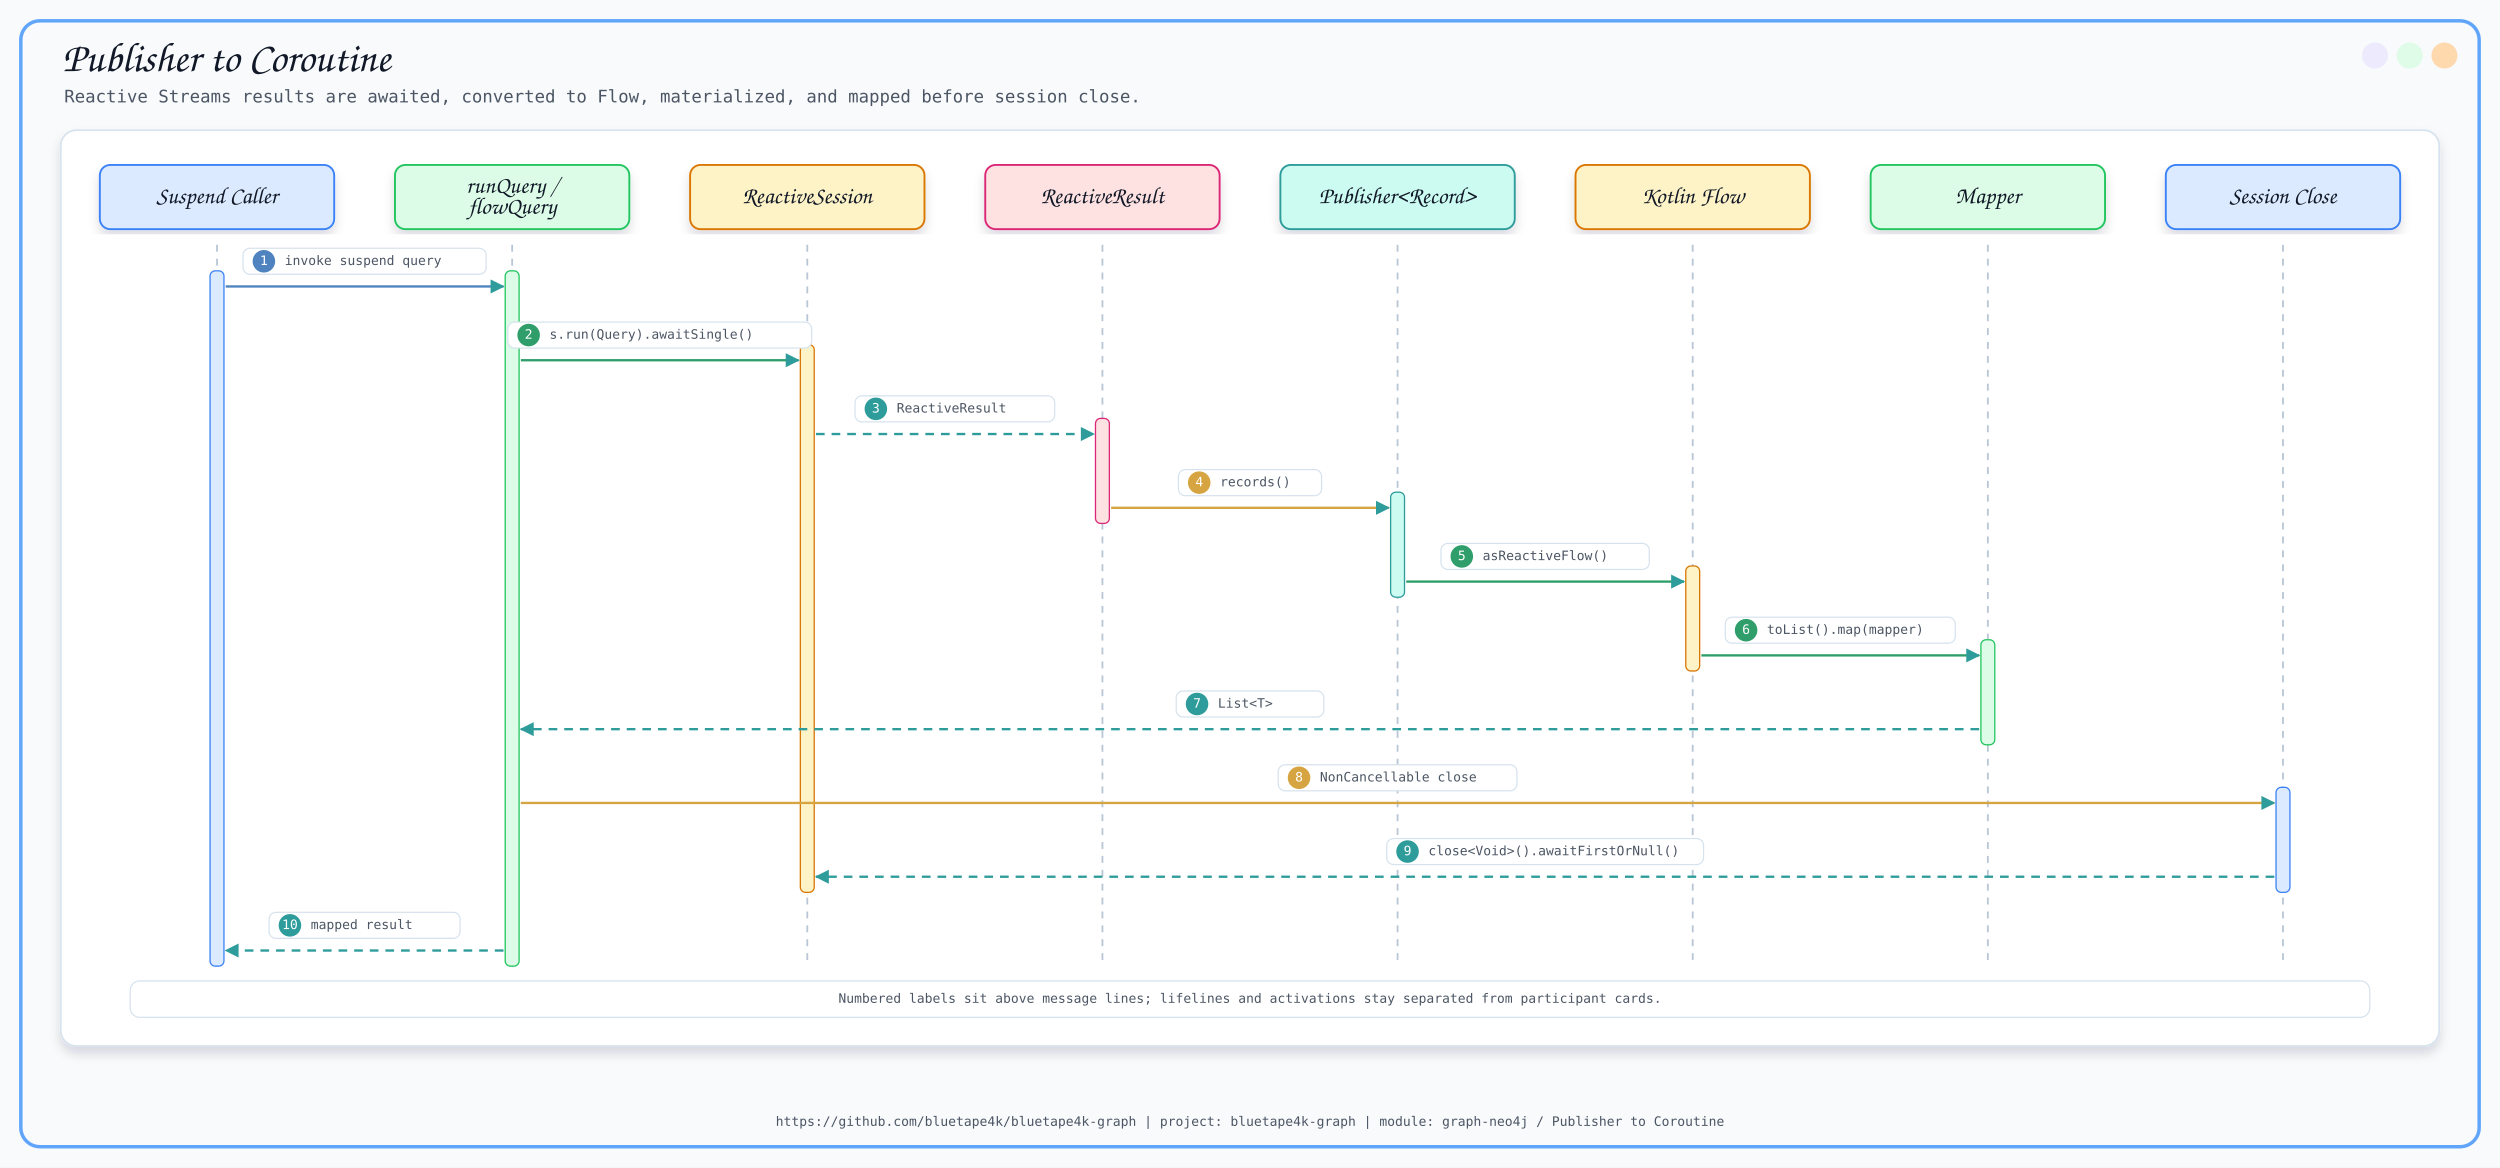
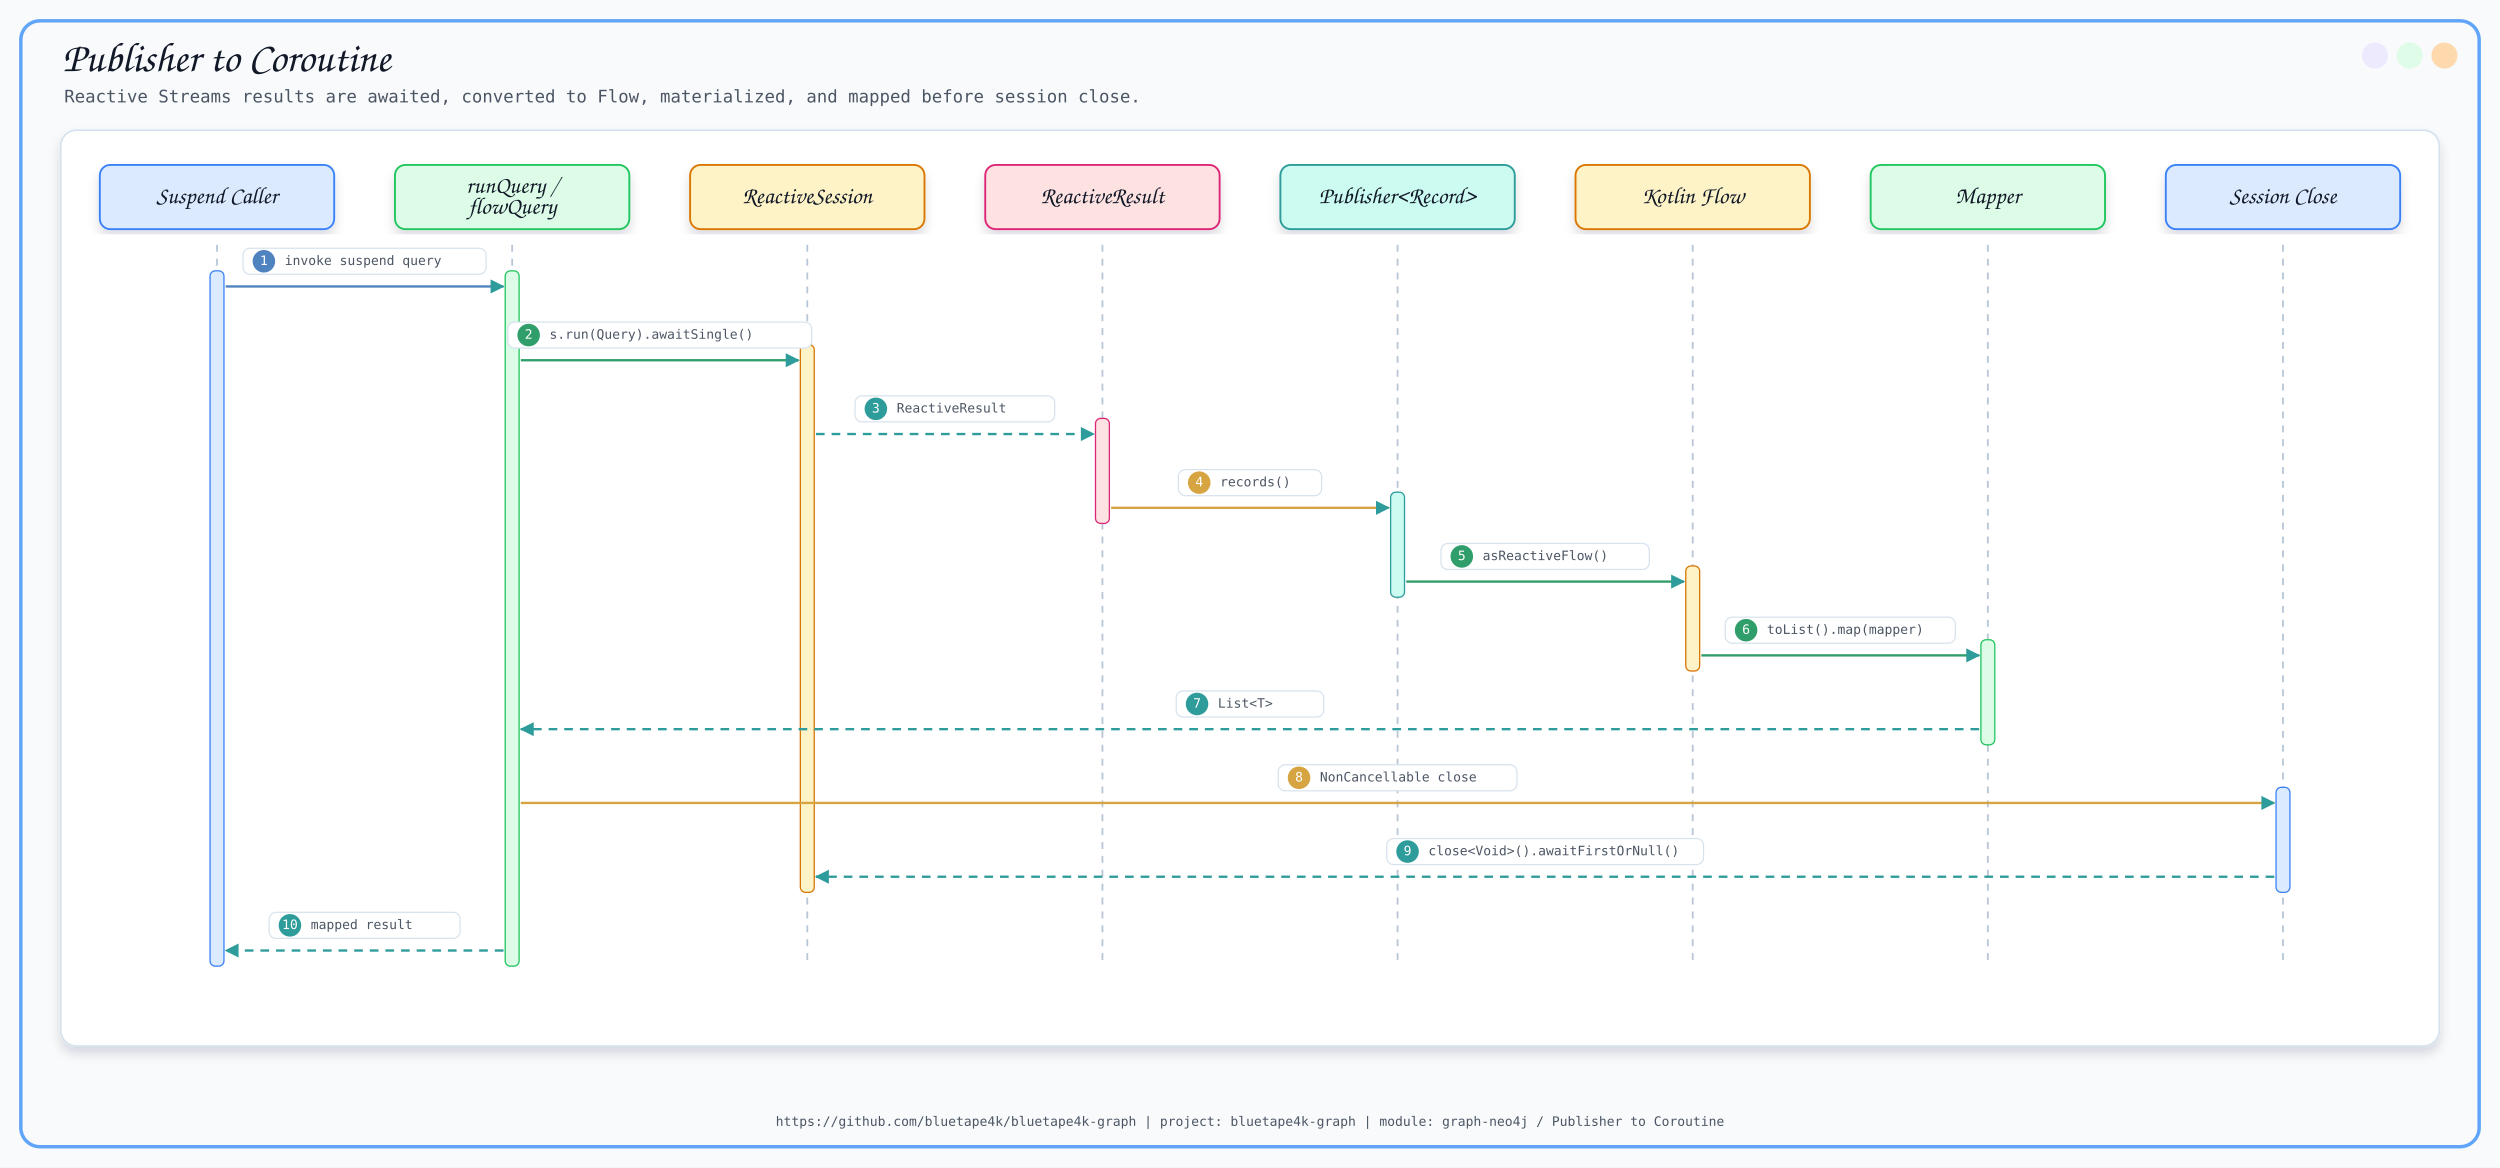
<svg xmlns="http://www.w3.org/2000/svg" width="2880" height="1345" viewBox="0 0 2880 1345">
  <defs>
    <filter id="softShadow" x="-8%" y="-8%" width="116%" height="116%">
      <feDropShadow dx="0" dy="8" stdDeviation="6" flood-color="#0F172A" flood-opacity="0.14" />
    </filter>
    <marker id="arrow" viewBox="0 0 10 10" refX="9" refY="5" markerWidth="8" markerHeight="8" orient="auto-start-reverse">
      <path d="M 0 0 L 10 5 L 0 10 z" fill="#2563EB" />
    </marker>
  </defs>
  <style>
      .title { font-family: 'Architects Daughter', cursive; font-size: 48px; fill: #111827; }
      .subtitle { font-family: 'Comic Mono', monospace; font-size: 20px; fill: #4B5563; }
      .label { font-family: 'Architects Daughter', cursive; font-size: 27px; fill: #111827; }
      .small { font-family: 'Comic Mono', monospace; font-size: 18px; fill: #374151; }
      .tiny { font-family: 'Comic Mono', monospace; font-size: 15px; fill: #4B5563; }
      .card { filter: url(#softShadow); }
      .line { stroke: #2563EB; stroke-width: 3; fill: none; marker-end: url(#arrow); }
      .thin { stroke: #60A5FA; stroke-width: 2; fill: none; marker-end: url(#arrow); }
      .dash { stroke: #64748B; stroke-width: 2; stroke-dasharray: 8 8; fill: none; marker-end: url(#arrow); }
    </style>
  <defs>
    <marker id="seqArrow" markerWidth="6" markerHeight="6" refX="5.5" refY="3" orient="auto" markerUnits="strokeWidth">
      <path d="M 0 0 L 6 3 L 0 6 z" fill="#2E9C9B" />
    </marker>
  </defs>
  <rect x="0" y="0" width="2880" height="1345" fill="#F8FAFC" />
  <rect x="24" y="24" width="2832" height="1297" rx="22" fill="none" stroke="#60A5FA" stroke-width="4" />
  <circle cx="2816" cy="64" r="15" fill="#FED7AA" opacity="0.95" />
  <circle cx="2776" cy="64" r="15" fill="#DCFCE7" opacity="0.95" />
  <circle cx="2736" cy="64" r="15" fill="#EDE9FE" opacity="0.95" />
  <text x="72" y="82" class="title">Publisher to Coroutine</text>
  <text x="74" y="118" class="subtitle">Reactive Streams results are awaited, converted to Flow, materialized, and mapped before session close.</text>
  <text x="1440.0" y="1297" text-anchor="middle" class="tiny">https://github.com/bluetape4k/bluetape4k-graph | project: bluetape4k-graph | module: graph-neo4j / Publisher to Coroutine</text>
  <rect x="70" y="150" width="2740" height="1055" rx="18" fill="#FFFFFF" stroke="#D6E2ED" stroke-width="2" filter="url(#softShadow)" />
  <rect x="115.0" y="190" width="270" height="74" rx="12" fill="#DBEAFE" stroke="#3B82F6" stroke-width="2.2" filter="url(#softShadow)" />
  <text x="250.0" y="227.0" text-anchor="middle" dominant-baseline="middle" class="label">Suspend Caller</text>
  <line x1="250.0" y1="282" x2="250.0" y2="1113" stroke="#B8C6D6" stroke-width="2.1" stroke-dasharray="8 8" />
  <rect x="455.0" y="190" width="270" height="74" rx="12" fill="#DCFCE7" stroke="#22C55E" stroke-width="2.2" filter="url(#softShadow)" />
  <text x="590.0" y="215.0" text-anchor="middle" dominant-baseline="middle" class="label">runQuery /</text>
  <text x="590.0" y="239.0" text-anchor="middle" dominant-baseline="middle" class="label">flowQuery</text>
  <line x1="590.0" y1="282" x2="590.0" y2="1113" stroke="#B8C6D6" stroke-width="2.1" stroke-dasharray="8 8" />
  <rect x="795.0" y="190" width="270" height="74" rx="12" fill="#FEF3C7" stroke="#D97706" stroke-width="2.2" filter="url(#softShadow)" />
  <text x="930.0" y="227.0" text-anchor="middle" dominant-baseline="middle" class="label">ReactiveSession</text>
  <line x1="930.0" y1="282" x2="930.0" y2="1113" stroke="#B8C6D6" stroke-width="2.1" stroke-dasharray="8 8" />
  <rect x="1135.0" y="190" width="270" height="74" rx="12" fill="#FEE2E2" stroke="#DB2777" stroke-width="2.2" filter="url(#softShadow)" />
  <text x="1270.0" y="227.0" text-anchor="middle" dominant-baseline="middle" class="label">ReactiveResult</text>
  <line x1="1270.0" y1="282" x2="1270.0" y2="1113" stroke="#B8C6D6" stroke-width="2.1" stroke-dasharray="8 8" />
  <rect x="1475.0" y="190" width="270" height="74" rx="12" fill="#CCFBF1" stroke="#2E9C9B" stroke-width="2.2" filter="url(#softShadow)" />
  <text x="1610.0" y="227.0" text-anchor="middle" dominant-baseline="middle" class="label">Publisher&lt;Record&gt;</text>
  <line x1="1610.0" y1="282" x2="1610.0" y2="1113" stroke="#B8C6D6" stroke-width="2.1" stroke-dasharray="8 8" />
  <rect x="1815.0" y="190" width="270" height="74" rx="12" fill="#FEF3C7" stroke="#D97706" stroke-width="2.2" filter="url(#softShadow)" />
  <text x="1950.0" y="227.0" text-anchor="middle" dominant-baseline="middle" class="label">Kotlin Flow</text>
  <line x1="1950.0" y1="282" x2="1950.0" y2="1113" stroke="#B8C6D6" stroke-width="2.1" stroke-dasharray="8 8" />
  <rect x="2155.0" y="190" width="270" height="74" rx="12" fill="#DCFCE7" stroke="#22C55E" stroke-width="2.2" filter="url(#softShadow)" />
  <text x="2290.0" y="227.0" text-anchor="middle" dominant-baseline="middle" class="label">Mapper</text>
  <line x1="2290.0" y1="282" x2="2290.0" y2="1113" stroke="#B8C6D6" stroke-width="2.1" stroke-dasharray="8 8" />
  <rect x="2495.0" y="190" width="270" height="74" rx="12" fill="#DBEAFE" stroke="#3B82F6" stroke-width="2.2" filter="url(#softShadow)" />
  <text x="2630.0" y="227.0" text-anchor="middle" dominant-baseline="middle" class="label">Session Close</text>
  <line x1="2630.0" y1="282" x2="2630.0" y2="1113" stroke="#B8C6D6" stroke-width="2.1" stroke-dasharray="8 8" />
  <rect x="242.0" y="312" width="16" height="801" rx="6" fill="#DBEAFE" stroke="#3B82F6" stroke-width="1.5" />
  <rect x="582.0" y="312" width="16" height="801" rx="6" fill="#DCFCE7" stroke="#22C55E" stroke-width="1.5" />
  <rect x="922.0" y="397" width="16" height="631" rx="6" fill="#FEF3C7" stroke="#D97706" stroke-width="1.5" />
  <rect x="1262.0" y="482" width="16" height="121" rx="6" fill="#FEE2E2" stroke="#DB2777" stroke-width="1.5" />
  <rect x="1602.0" y="567" width="16" height="121" rx="6" fill="#CCFBF1" stroke="#2E9C9B" stroke-width="1.5" />
  <rect x="1942.0" y="652" width="16" height="121" rx="6" fill="#FEF3C7" stroke="#D97706" stroke-width="1.5" />
  <rect x="2282.0" y="737" width="16" height="121" rx="6" fill="#DCFCE7" stroke="#22C55E" stroke-width="1.5" />
  <rect x="2622.0" y="907" width="16" height="121" rx="6" fill="#DBEAFE" stroke="#3B82F6" stroke-width="1.5" />
  <line x1="260.0" y1="330" x2="580.0" y2="330" stroke="#4F83BF" stroke-width="2.7" marker-end="url(#seqArrow)" />
  <rect x="280.0" y="286" width="280" height="30" rx="8" fill="#FFFFFF" stroke="#D6E2ED" stroke-width="1.4" />
  <circle cx="304.0" cy="301" r="13" fill="#4F83BF" />
  <text x="304.0" y="301" text-anchor="middle" dominant-baseline="middle" class="tiny" style="fill:#FFFFFF">1</text>
  <text x="328.0" y="301" dominant-baseline="middle" class="tiny">invoke suspend query</text>
  <line x1="600.0" y1="415" x2="920.0" y2="415" stroke="#2F9E6B" stroke-width="2.7" marker-end="url(#seqArrow)" />
  <rect x="585.0" y="371" width="350" height="30" rx="8" fill="#FFFFFF" stroke="#D6E2ED" stroke-width="1.4" />
  <circle cx="609.0" cy="386" r="13" fill="#2F9E6B" />
  <text x="609.0" y="386" text-anchor="middle" dominant-baseline="middle" class="tiny" style="fill:#FFFFFF">2</text>
  <text x="633.0" y="386" dominant-baseline="middle" class="tiny">s.run(Query).awaitSingle()</text>
  <line x1="940.0" y1="500" x2="1260.0" y2="500" stroke="#2E9C9B" stroke-width="2.7" stroke-dasharray="10 8" marker-end="url(#seqArrow)" />
  <rect x="985.0" y="456" width="230" height="30" rx="8" fill="#FFFFFF" stroke="#D6E2ED" stroke-width="1.4" />
  <circle cx="1009.0" cy="471" r="13" fill="#2E9C9B" />
  <text x="1009.0" y="471" text-anchor="middle" dominant-baseline="middle" class="tiny" style="fill:#FFFFFF">3</text>
  <text x="1033.0" y="471" dominant-baseline="middle" class="tiny">ReactiveResult</text>
  <line x1="1280.0" y1="585" x2="1600.0" y2="585" stroke="#D6A441" stroke-width="2.7" marker-end="url(#seqArrow)" />
  <rect x="1357.5" y="541" width="165" height="30" rx="8" fill="#FFFFFF" stroke="#D6E2ED" stroke-width="1.4" />
  <circle cx="1381.5" cy="556" r="13" fill="#D6A441" />
  <text x="1381.5" y="556" text-anchor="middle" dominant-baseline="middle" class="tiny" style="fill:#FFFFFF">4</text>
  <text x="1405.5" y="556" dominant-baseline="middle" class="tiny">records()</text>
  <line x1="1620.0" y1="670" x2="1940.0" y2="670" stroke="#2F9E6B" stroke-width="2.7" marker-end="url(#seqArrow)" />
  <rect x="1660.0" y="626" width="240" height="30" rx="8" fill="#FFFFFF" stroke="#D6E2ED" stroke-width="1.4" />
  <circle cx="1684.0" cy="641" r="13" fill="#2F9E6B" />
  <text x="1684.0" y="641" text-anchor="middle" dominant-baseline="middle" class="tiny" style="fill:#FFFFFF">5</text>
  <text x="1708.0" y="641" dominant-baseline="middle" class="tiny">asReactiveFlow()</text>
  <line x1="1960.0" y1="755" x2="2280.0" y2="755" stroke="#2F9E6B" stroke-width="2.7" marker-end="url(#seqArrow)" />
  <rect x="1987.5" y="711" width="265" height="30" rx="8" fill="#FFFFFF" stroke="#D6E2ED" stroke-width="1.4" />
  <circle cx="2011.5" cy="726" r="13" fill="#2F9E6B" />
  <text x="2011.5" y="726" text-anchor="middle" dominant-baseline="middle" class="tiny" style="fill:#FFFFFF">6</text>
  <text x="2035.5" y="726" dominant-baseline="middle" class="tiny">toList().map(mapper)</text>
  <line x1="2280.0" y1="840" x2="600.0" y2="840" stroke="#2E9C9B" stroke-width="2.7" stroke-dasharray="10 8" marker-end="url(#seqArrow)" />
  <rect x="1355.0" y="796" width="170" height="30" rx="8" fill="#FFFFFF" stroke="#D6E2ED" stroke-width="1.4" />
  <circle cx="1379.0" cy="811" r="13" fill="#2E9C9B" />
  <text x="1379.0" y="811" text-anchor="middle" dominant-baseline="middle" class="tiny" style="fill:#FFFFFF">7</text>
  <text x="1403.0" y="811" dominant-baseline="middle" class="tiny">List&lt;T&gt;</text>
  <line x1="600.0" y1="925" x2="2620.0" y2="925" stroke="#D6A441" stroke-width="2.7" marker-end="url(#seqArrow)" />
  <rect x="1472.5" y="881" width="275" height="30" rx="8" fill="#FFFFFF" stroke="#D6E2ED" stroke-width="1.4" />
  <circle cx="1496.5" cy="896" r="13" fill="#D6A441" />
  <text x="1496.5" y="896" text-anchor="middle" dominant-baseline="middle" class="tiny" style="fill:#FFFFFF">8</text>
  <text x="1520.5" y="896" dominant-baseline="middle" class="tiny">NonCancellable close</text>
  <line x1="2620.0" y1="1010" x2="940.0" y2="1010" stroke="#2E9C9B" stroke-width="2.7" stroke-dasharray="10 8" marker-end="url(#seqArrow)" />
  <rect x="1597.5" y="966" width="365" height="30" rx="8" fill="#FFFFFF" stroke="#D6E2ED" stroke-width="1.4" />
  <circle cx="1621.5" cy="981" r="13" fill="#2E9C9B" />
  <text x="1621.5" y="981" text-anchor="middle" dominant-baseline="middle" class="tiny" style="fill:#FFFFFF">9</text>
  <text x="1645.5" y="981" dominant-baseline="middle" class="tiny">close&lt;Void&gt;().awaitFirstOrNull()</text>
  <line x1="580.0" y1="1095" x2="260.0" y2="1095" stroke="#2E9C9B" stroke-width="2.7" stroke-dasharray="10 8" marker-end="url(#seqArrow)" />
  <rect x="310.0" y="1051" width="220" height="30" rx="8" fill="#FFFFFF" stroke="#D6E2ED" stroke-width="1.4" />
  <circle cx="334.0" cy="1066" r="13" fill="#2E9C9B" />
  <text x="334.0" y="1066" text-anchor="middle" dominant-baseline="middle" class="tiny" style="fill:#FFFFFF">10</text>
  <text x="358.0" y="1066" dominant-baseline="middle" class="tiny">mapped result</text>
-   <rect x="150" y="1130" width="2580" height="42" rx="11" fill="#FFFFFF" stroke="#D6E2ED" stroke-width="1.4" />
-   <text x="1440.0" y="1151" text-anchor="middle" dominant-baseline="middle" class="tiny">Numbered labels sit above message lines; lifelines and activations stay separated from participant cards.</text>
</svg>
